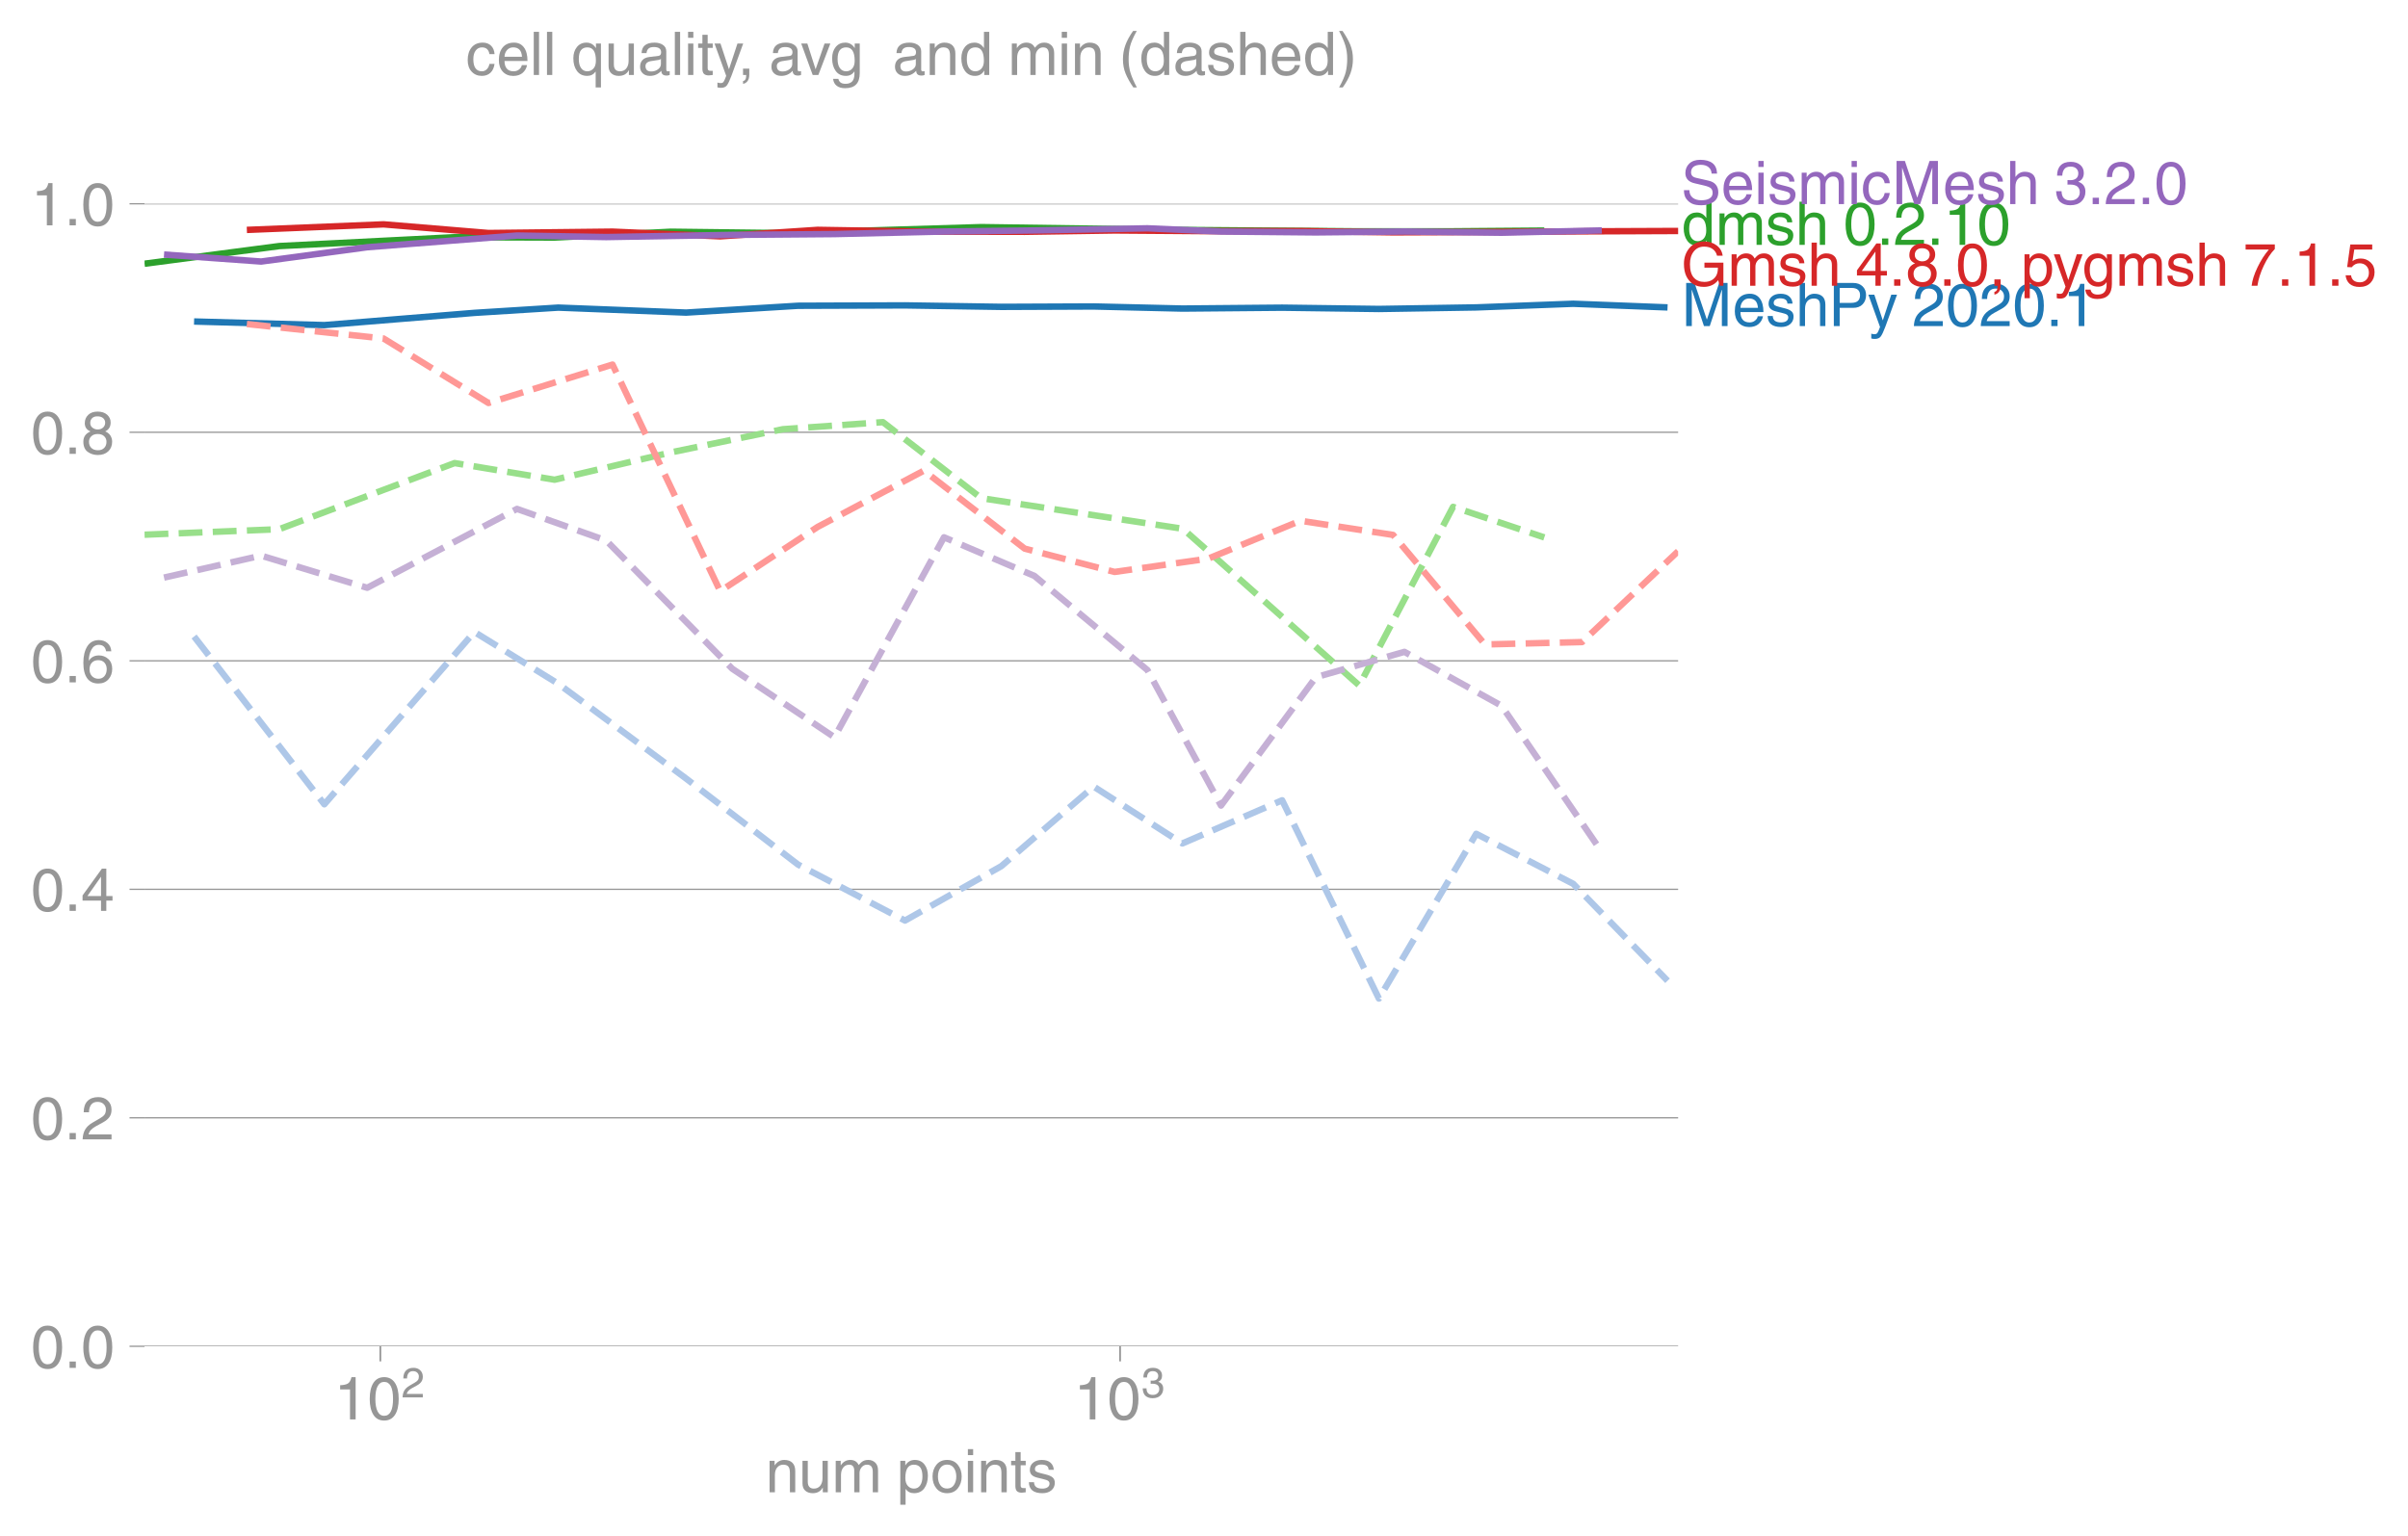
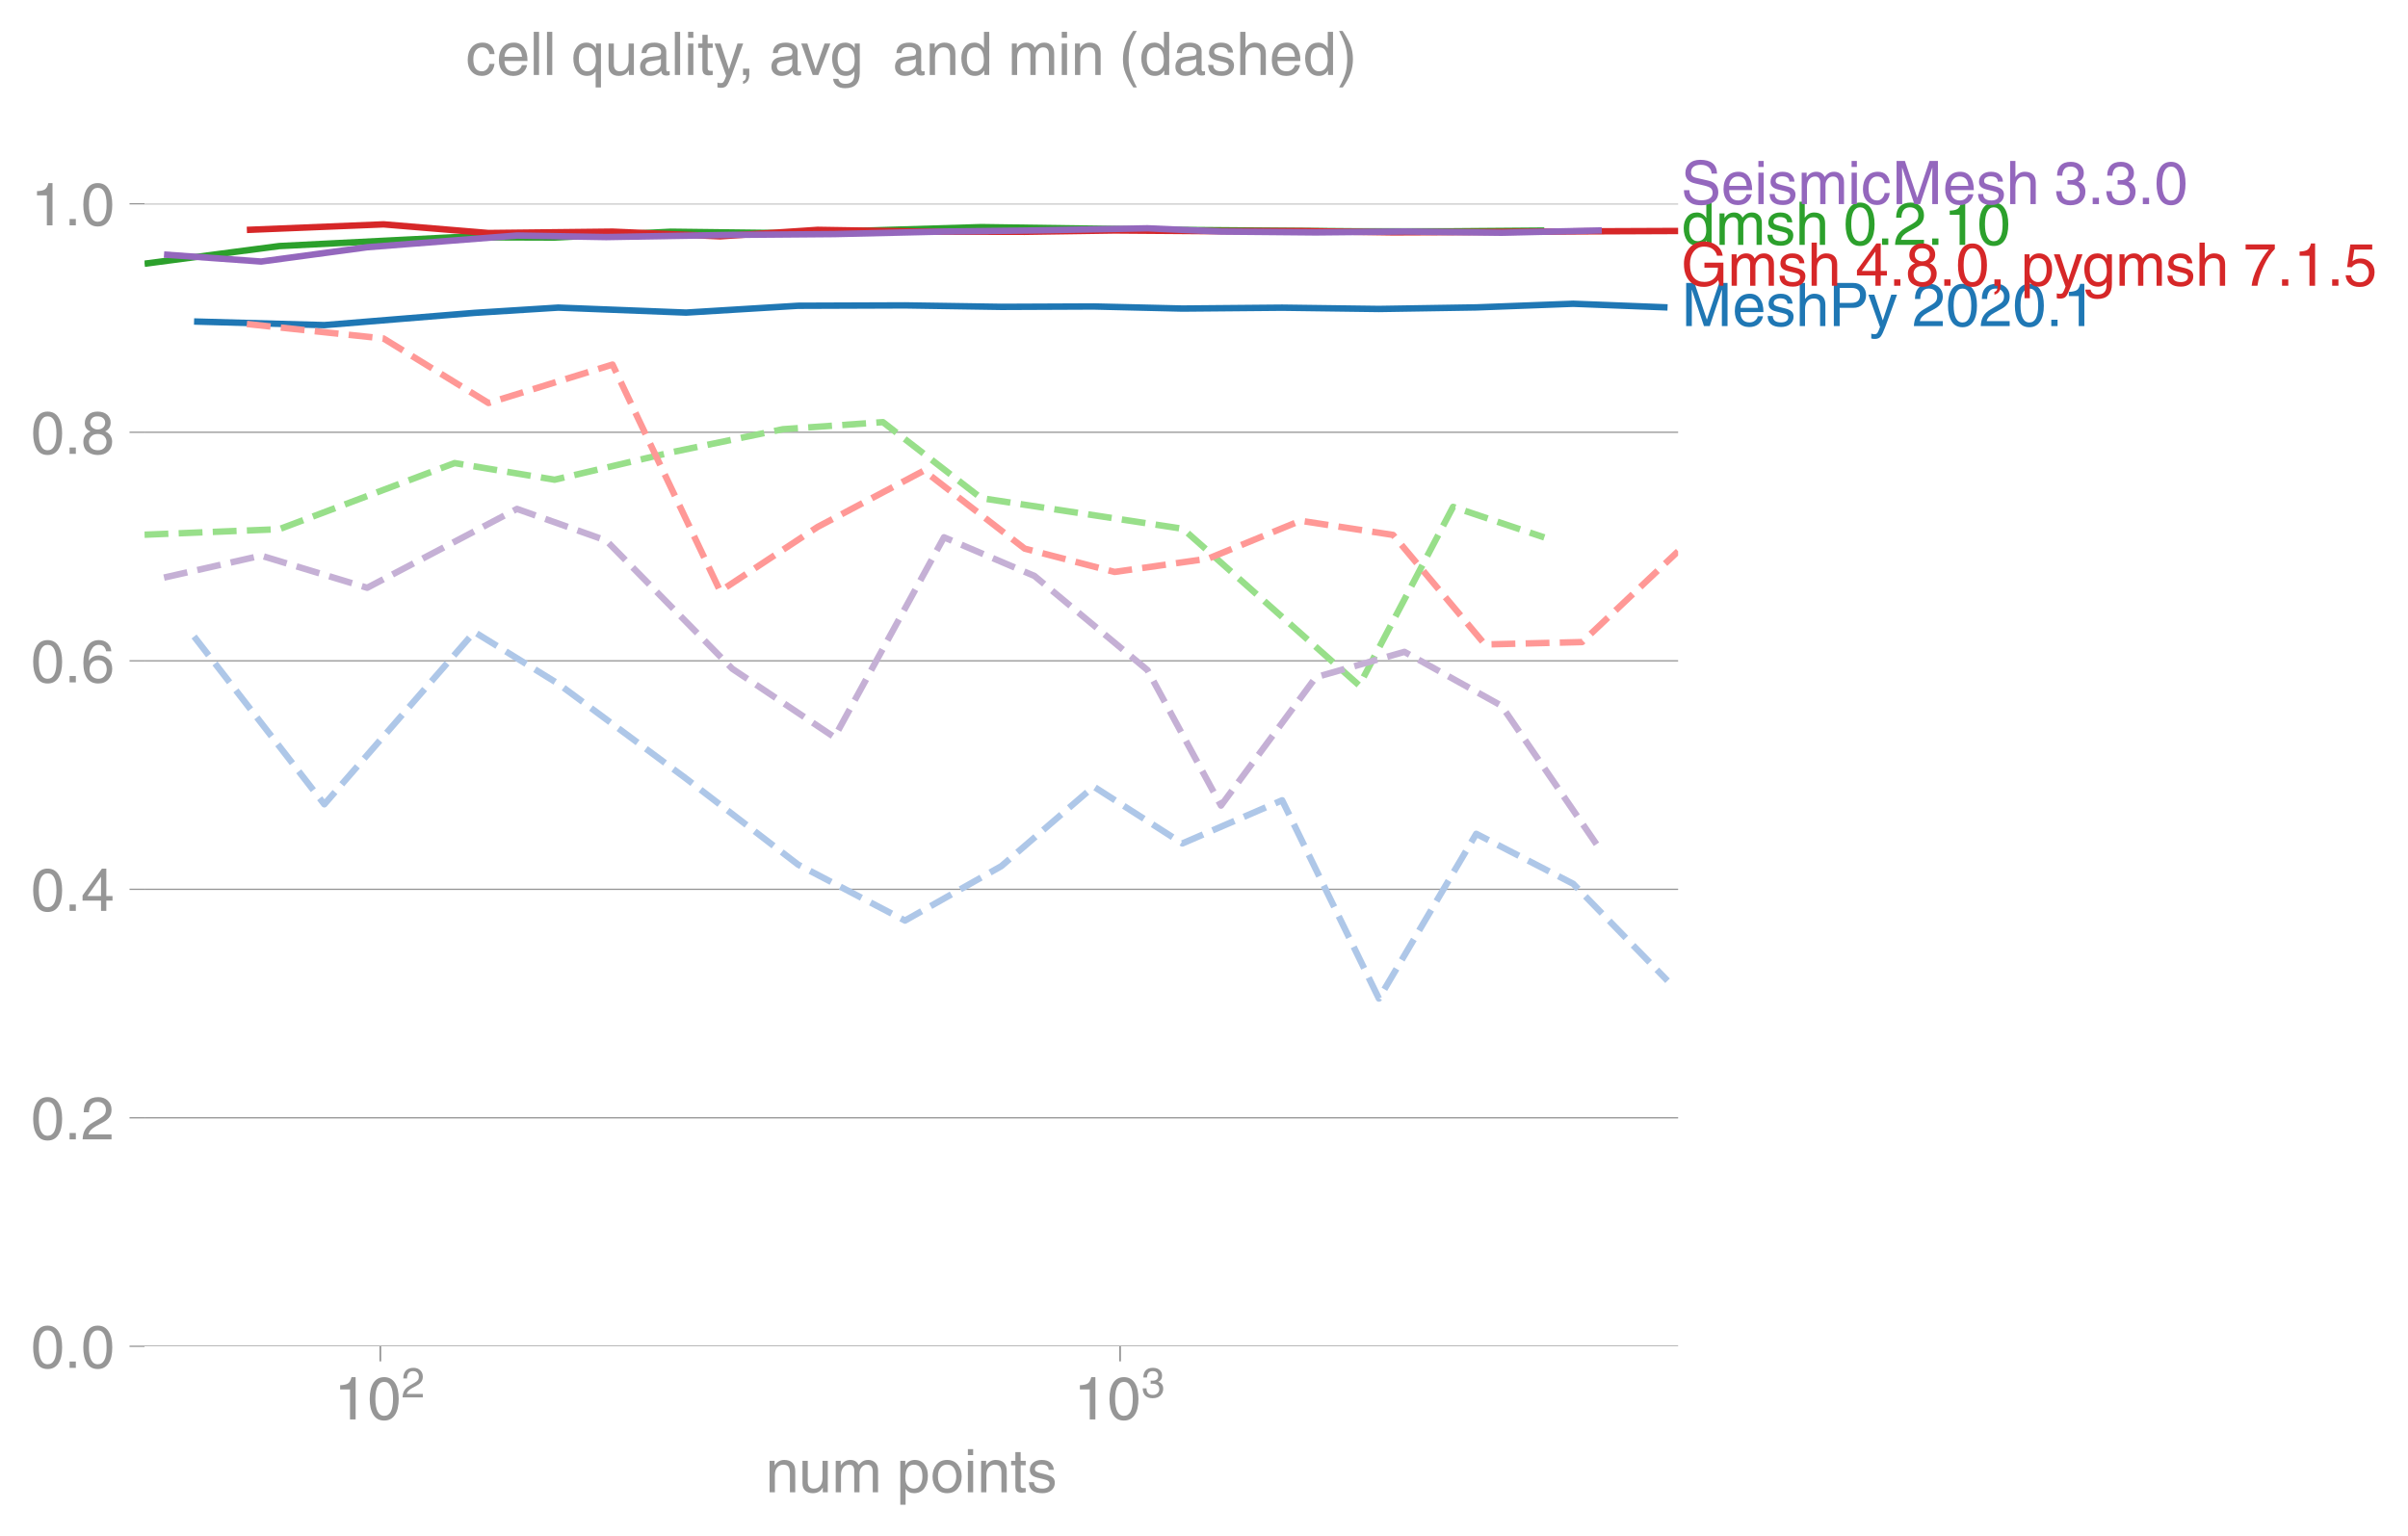
<svg xmlns="http://www.w3.org/2000/svg" xmlns:xlink="http://www.w3.org/1999/xlink" height="476.892" viewBox="0 0 560.742 357.669" width="747.656">
  <defs>
    <style>*{stroke-linecap:butt;stroke-linejoin:round}</style>
  </defs>
  <g id="figure_1">
    <path d="M0 357.67h560.742V0H0z" fill="none" id="patch_1" />
    <g id="axes_1">
      <path d="M33.66 313.574h357.12V47.462H33.66z" fill="none" id="patch_2" />
      <g id="matplotlib.axis_1">
        <g id="xtick_1">
          <g id="line2d_1">
            <defs>
-               <path d="M0 0v3.5" id="mdbd28e6b99" stroke="#969696" stroke-width=".4" />
-             </defs>
-             <use x="88.57" xlink:href="#mdbd28e6b99" y="313.574" fill="#969696" stroke="#969696" stroke-width=".4" />
+               <path d="M0 0v3.5" id="mfa5c5418b0" stroke="#969696" stroke-width=".4" />
+             </defs>
+             <use x="88.57" xlink:href="#mfa5c5418b0" y="313.574" fill="#969696" stroke="#969696" stroke-width=".4" />
          </g>
          <g transform="matrix(.14 0 0 -.14 77.79 330.623)" fill="#969696" id="text_1">
            <defs>
              <path d="M35.89 0h-9.374v49.906H10.109v6.985q8.594.28 12.782 2.75Q27.094 62.109 29 70.313h6.89z" id="HelveticaWorld-Regular-49" />
              <path d="M42.484 34.188q0 14.109-3.734 21.156-3.734 7.062-10.969 7.062-7.078 0-10.89-7.062-3.797-7.047-3.797-21.157 0-13.671 3.75-20.937Q20.609 6 27.78 6q7.235 0 10.969 7 3.734 7.016 3.734 21.188zm9.422 0q0-17.297-6.25-26.704-6.25-9.39-17.875-9.39-12.062 0-18.062 9.734-6 9.75-6 26.36 0 17.03 6.14 26.578 6.157 9.547 17.922 9.547 11.625 0 17.875-9.5t6.25-26.626z" id="HelveticaWorld-Regular-48" />
              <path d="M4.39 45.125q0 12.39 6.391 18.781 6.406 6.407 17.938 6.407 9.656 0 15.812-5.86 6.157-5.86 6.157-15.14 0-7.22-3.547-12.188-3.532-4.953-10.422-8.703l-12.11-6.64Q13.922 15.921 12.5 8.296h38.188V0H2.593q.39 9.906 4.297 16.5 3.906 6.594 12.203 11.375l12.593 7.328q5.032 2.89 7.329 5.984 2.297 3.094 2.297 8.516 0 5.375-3.766 9.031-3.75 3.672-10.156 3.672-7.078 0-10.594-4.672-3.516-4.656-3.61-12.609z" id="HelveticaWorld-Regular-50" />
            </defs>
            <use transform="translate(0 .173)" xlink:href="#HelveticaWorld-Regular-49" />
            <use transform="translate(55.615 .173)" xlink:href="#HelveticaWorld-Regular-48" />
            <use transform="matrix(.7 0 0 .7 112.146 36.781)" xlink:href="#HelveticaWorld-Regular-50" />
          </g>
        </g>
        <g id="xtick_2">
-           <use x="260.834" xlink:href="#mdbd28e6b99" y="313.574" fill="#969696" stroke="#969696" stroke-width=".4" id="line2d_2" />
+           <use x="260.834" xlink:href="#mfa5c5418b0" y="313.574" fill="#969696" stroke="#969696" stroke-width=".4" id="line2d_2" />
          <g transform="matrix(.14 0 0 -.14 250.054 330.623)" fill="#969696" id="text_2">
            <defs>
              <path d="M22.406 39.984q2.203-.187 4.594-.187 6.203 0 9.781 2.86 3.594 2.859 3.594 8.656 0 4.687-3.344 7.89-3.343 3.203-9.64 3.203-6.985 0-10.235-4.11-3.234-4.093-3.437-10.983h-8.64q0 10.984 5.765 16.984 5.765 6.016 16.937 6.016 9.922 0 15.828-5.11 5.907-5.094 5.907-13.39 0-10.704-9.032-14.5v-.204q11.72-4 11.72-16.406 0-9.906-6.595-16.265-6.593-6.344-18.703-6.344-9.906 0-16.312 5.203Q4.204 8.5 3.422 21.484H12.5q.203-8.109 4-11.797Q20.313 6 27.484 6q6.938 0 11.141 3.86 4.203 3.859 4.203 9.718 0 6.406-4.016 9.672-4 3.266-12.39 3.266-2 0-4.016-.094z" id="HelveticaWorld-Regular-51" />
            </defs>
            <use transform="translate(0 .173)" xlink:href="#HelveticaWorld-Regular-49" />
            <use transform="translate(55.615 .173)" xlink:href="#HelveticaWorld-Regular-48" />
            <use transform="matrix(.7 0 0 .7 112.146 36.781)" xlink:href="#HelveticaWorld-Regular-51" />
          </g>
        </g>
        <g transform="matrix(.14 0 0 -.14 178.293 347.57)" fill="#969696" id="text_3">
          <defs>
            <path d="M49.219 0h-8.844v32.172q0 7.422-2.594 10.578-2.578 3.156-8.578 3.156-5.906 0-9.875-4.5-3.953-4.484-3.953-12.89V0H6.594v52.297h8.297v-7.375h.203q6.203 8.89 15.812 8.89 8.89 0 13.594-4.718 4.719-4.703 4.719-13.5z" id="HelveticaWorld-Regular-110" />
            <path d="M6.11 52.297h8.78V17.578q0-5.765 2.61-8.625Q20.125 6.11 25 6.11q6.781 0 10.594 4.797 3.812 4.813 3.812 12.578v28.813h8.782V0H39.89v7.625l-.188.188q-4.984-9.329-16.61-9.329-7.515 0-12.25 4.094Q6.11 6.688 6.11 14.703z" id="HelveticaWorld-Regular-117" />
            <path d="M6.594 52.297h8.297v-7.375h.203q5.906 8.89 15.812 8.89 9.813 0 13.922-8.5 3.75 4.594 7.266 6.547 3.515 1.953 8.703 1.953 6.781 0 11.484-4.453Q77 44.922 77 36.187V0h-8.781v33.797q0 6.094-2.297 9.094-2.297 3.015-7.422 3.015-5.172 0-8.75-4.203-3.563-4.203-3.563-9.812V0h-8.78v36.188q0 4.53-2.11 7.124-2.094 2.594-6.094 2.594-6.297 0-10.062-4.687-3.766-4.688-3.766-12.703V0H6.594z" id="HelveticaWorld-Regular-109" />
            <path d="M14.984 23.688q0-8.407 4.094-13 4.11-4.579 10.219-4.579 6.687 0 10.39 5.438 3.72 5.453 3.72 14.765 0 10.22-3.563 14.907-3.563 4.687-10.735 4.687-6.984 0-10.562-5.5-3.563-5.5-3.563-16.718zm-8.39 28.609h8.297v-7.375h.203q5.61 8.89 15.625 8.89 10.11 0 15.937-7.359 5.828-7.344 5.828-18.766 0-12.796-5.953-21Q40.578-1.515 29.5-1.515q-9.094 0-13.922 7.032h-.203v-26.22H6.594z" id="HelveticaWorld-Regular-112" />
            <path d="M12.703 26.219q0-8.735 3.953-14.375 3.953-5.64 11.219-5.64 7.531 0 11.438 5.905 3.906 5.907 3.906 14.11 0 8.297-3.907 14.078-3.906 5.797-11.437 5.797-6.969 0-11.078-5.453-4.094-5.438-4.094-14.422zm-8.984 0q0 11.672 6.484 19.625 6.5 7.968 17.672 7.968 11.438 0 17.875-8.062 6.453-8.047 6.453-19.531 0-11.516-6.406-19.625-6.39-8.11-17.922-8.11-11.078 0-17.625 7.86-6.531 7.86-6.531 19.875z" id="HelveticaWorld-Regular-111" />
            <path d="M6.594 61.813v9.968h8.781v-9.969zM15.375 0H6.594v52.297h8.781z" id="HelveticaWorld-Regular-105" />
            <path d="M17.188 45.016V10.984q0-2 1.093-3.046 1.11-1.047 3.938-1.047h3.375V0Q20.797-.688 19-.688q-5.516 0-8.063 2.641-2.53 2.64-2.53 8.547v34.516H1.311v7.28h7.094v14.595h8.781V52.297h8.407v-7.281z" id="HelveticaWorld-Regular-116" />
            <path d="M36.078 37.406q-.187 4.688-3.344 6.735-3.14 2.047-9.047 2.047-4.296 0-7.359-1.907-3.047-1.89-3.047-5.468 0-2.829 1.797-4.172 1.813-1.344 7.828-2.86l8.688-2.187q7.906-2 11.297-5.11 3.406-3.093 3.406-8.656 0-7.719-5.64-12.531-5.641-4.813-15.063-4.813-11 0-16.64 4.563-5.626 4.578-5.735 13.75h8.5q.203-5.422 3.594-8.063 3.39-2.625 10.171-2.625 5.516 0 8.766 2.188 3.25 2.203 3.25 6.11 0 2.78-2.11 4.437-2.093 1.672-8.296 3.078l-10.203 2.5q-6.203 1.562-9.157 4.656-2.953 3.094-2.953 8.031 0 7.72 5.516 12.203 5.531 4.5 14.406 4.5 9.485 0 14.531-4.624 5.047-4.61 5.344-11.782z" id="HelveticaWorld-Regular-115" />
          </defs>
          <use xlink:href="#HelveticaWorld-Regular-110" />
          <use x="55.176" xlink:href="#HelveticaWorld-Regular-117" />
          <use x="109.961" xlink:href="#HelveticaWorld-Regular-109" />
          <use x="192.969" xlink:href="#HelveticaWorld-Regular-32" />
          <use x="217.383" xlink:href="#HelveticaWorld-Regular-112" />
          <use x="273.877" xlink:href="#HelveticaWorld-Regular-111" />
          <use x="329.785" xlink:href="#HelveticaWorld-Regular-105" />
          <use x="351.807" xlink:href="#HelveticaWorld-Regular-110" />
          <use x="406.982" xlink:href="#HelveticaWorld-Regular-116" />
          <use x="434.668" xlink:href="#HelveticaWorld-Regular-115" />
        </g>
      </g>
      <g id="matplotlib.axis_2">
        <g id="ytick_1">
-           <path clip-path="url(#p9e584a82a3)" d="M33.66 313.574h357.12" fill="none" stroke="#969696" stroke-linecap="square" stroke-width=".3" id="line2d_3" />
+           <path clip-path="url(#p2b41d4b3e5)" d="M33.66 313.574h357.12" fill="none" stroke="#969696" stroke-linecap="square" stroke-width=".3" id="line2d_3" />
          <g id="line2d_4">
            <defs>
-               <path d="M0 0h-3.5" id="m8781b33d52" stroke="#969696" stroke-width=".3" />
-             </defs>
-             <use x="33.66" xlink:href="#m8781b33d52" y="313.574" fill="#969696" stroke="#969696" stroke-width=".3" />
+               <path d="M0 0h-3.5" id="ma6bc0799cc" stroke="#969696" stroke-width=".3" />
+             </defs>
+             <use x="33.66" xlink:href="#ma6bc0799cc" y="313.574" fill="#969696" stroke="#969696" stroke-width=".3" />
          </g>
          <g transform="matrix(.14 0 0 -.14 7.2 318.598)" fill="#969696" id="text_4">
            <defs>
              <path d="M19.094 0H8.687v10.594h10.407z" id="HelveticaWorld-Regular-46" />
            </defs>
            <use xlink:href="#HelveticaWorld-Regular-48" />
            <use x="55.615" xlink:href="#HelveticaWorld-Regular-46" />
            <use x="83.398" xlink:href="#HelveticaWorld-Regular-48" />
          </g>
        </g>
        <g id="ytick_2">
-           <path clip-path="url(#p9e584a82a3)" d="M33.66 260.351h357.12" fill="none" stroke="#969696" stroke-linecap="square" stroke-width=".3" id="line2d_5" />
-           <use x="33.66" xlink:href="#m8781b33d52" y="260.351" fill="#969696" stroke="#969696" stroke-width=".3" id="line2d_6" />
+           <path clip-path="url(#p2b41d4b3e5)" d="M33.66 260.351h357.12" fill="none" stroke="#969696" stroke-linecap="square" stroke-width=".3" id="line2d_5" />
+           <use x="33.66" xlink:href="#ma6bc0799cc" y="260.351" fill="#969696" stroke="#969696" stroke-width=".3" id="line2d_6" />
          <g transform="matrix(.14 0 0 -.14 7.2 265.376)" fill="#969696" id="text_5">
            <use xlink:href="#HelveticaWorld-Regular-48" />
            <use x="55.615" xlink:href="#HelveticaWorld-Regular-46" />
            <use x="83.398" xlink:href="#HelveticaWorld-Regular-50" />
          </g>
        </g>
        <g id="ytick_3">
-           <path clip-path="url(#p9e584a82a3)" d="M33.66 207.129h357.12" fill="none" stroke="#969696" stroke-linecap="square" stroke-width=".3" id="line2d_7" />
-           <use x="33.66" xlink:href="#m8781b33d52" y="207.129" fill="#969696" stroke="#969696" stroke-width=".3" id="line2d_8" />
+           <path clip-path="url(#p2b41d4b3e5)" d="M33.66 207.129h357.12" fill="none" stroke="#969696" stroke-linecap="square" stroke-width=".3" id="line2d_7" />
+           <use x="33.66" xlink:href="#ma6bc0799cc" y="207.129" fill="#969696" stroke="#969696" stroke-width=".3" id="line2d_8" />
          <g transform="matrix(.14 0 0 -.14 7.2 212.153)" fill="#969696" id="text_6">
            <defs>
              <path d="M10.594 24.703h22.61v31.89h-.188zM42 17.093V0h-8.797v17.094H2.484v8.593L34.72 70.314H42v-45.61h10.297v-7.61z" id="HelveticaWorld-Regular-52" />
            </defs>
            <use xlink:href="#HelveticaWorld-Regular-48" />
            <use x="55.615" xlink:href="#HelveticaWorld-Regular-46" />
            <use x="83.398" xlink:href="#HelveticaWorld-Regular-52" />
          </g>
        </g>
        <g id="ytick_4">
-           <path clip-path="url(#p9e584a82a3)" d="M33.66 153.906h357.12" fill="none" stroke="#969696" stroke-linecap="square" stroke-width=".3" id="line2d_9" />
-           <use x="33.66" xlink:href="#m8781b33d52" y="153.906" fill="#969696" stroke="#969696" stroke-width=".3" id="line2d_10" />
+           <path clip-path="url(#p2b41d4b3e5)" d="M33.66 153.906h357.12" fill="none" stroke="#969696" stroke-linecap="square" stroke-width=".3" id="line2d_9" />
+           <use x="33.66" xlink:href="#ma6bc0799cc" y="153.906" fill="#969696" stroke="#969696" stroke-width=".3" id="line2d_10" />
          <g transform="matrix(.14 0 0 -.14 7.2 158.931)" fill="#969696" id="text_7">
            <defs>
              <path d="M14.11 21.578q0-6.875 4.093-11.234Q22.313 6 28.906 6q6.297 0 10.032 4.438 3.734 4.453 3.734 11.687 0 6.297-3.688 10.547-3.687 4.25-10.468 4.25-6.594 0-10.5-4.156-3.907-4.157-3.907-11.188zM41.702 51.61q-.984 5.375-3.984 8.078-3 2.72-8.125 2.72-8.11 0-12.36-7.923-4.25-7.906-4.343-18.109l.203-.188q5.61 8.641 16.687 8.641 8.844 0 15.438-5.86 6.593-5.859 6.593-16.452 0-10.5-6.25-17.47-6.25-6.952-16.843-6.952-12.219 0-18.563 8.687-6.344 8.703-6.344 25.938 0 16.593 6.485 27.093 6.5 10.5 19.484 10.5 8.407 0 14.219-5.015 5.813-5 6.297-13.688z" id="HelveticaWorld-Regular-54" />
            </defs>
            <use xlink:href="#HelveticaWorld-Regular-48" />
            <use x="55.615" xlink:href="#HelveticaWorld-Regular-46" />
            <use x="83.398" xlink:href="#HelveticaWorld-Regular-54" />
          </g>
        </g>
        <g id="ytick_5">
-           <path clip-path="url(#p9e584a82a3)" d="M33.66 100.684h357.12" fill="none" stroke="#969696" stroke-linecap="square" stroke-width=".3" id="line2d_11" />
-           <use x="33.66" xlink:href="#m8781b33d52" y="100.684" fill="#969696" stroke="#969696" stroke-width=".3" id="line2d_12" />
+           <path clip-path="url(#p2b41d4b3e5)" d="M33.66 100.684h357.12" fill="none" stroke="#969696" stroke-linecap="square" stroke-width=".3" id="line2d_11" />
+           <use x="33.66" xlink:href="#ma6bc0799cc" y="100.684" fill="#969696" stroke="#969696" stroke-width=".3" id="line2d_12" />
          <g transform="matrix(.14 0 0 -.14 7.2 105.709)" fill="#969696" id="text_8">
            <defs>
              <path d="M27.594 40.578q5.422 0 8.953 3.094 3.547 3.11 3.547 8.234 0 4.594-3.407 7.547-3.39 2.953-9.687 2.953-5.61 0-8.672-3.11-3.047-3.093-3.047-7.874 0-5.125 3.813-7.984 3.812-2.86 8.5-2.86zm.093-7.562q-6.78 0-10.64-3.766-3.86-3.766-3.86-9.234 0-6.297 3.907-10.157Q21 6 28.219 6q6.406 0 10.234 3.86 3.828 3.859 3.828 10.265 0 5.469-3.828 9.172-3.828 3.719-10.766 3.719zM49.22 52.203q0-10.594-9.032-14.797 6.204-2.781 8.86-7.36 2.656-4.562 2.656-9.733 0-10.016-6.453-16.125-6.438-6.094-17.375-6.094-9.563 0-16.813 5.25-7.25 5.25-7.25 17.062 0 11.922 11.907 16.907-9.516 3.796-9.516 13.671 0 8.297 5.64 13.813 5.641 5.516 15.641 5.516 10.016 0 15.875-5.204 5.86-5.203 5.86-12.906z" id="HelveticaWorld-Regular-56" />
            </defs>
            <use xlink:href="#HelveticaWorld-Regular-48" />
            <use x="55.615" xlink:href="#HelveticaWorld-Regular-46" />
            <use x="83.398" xlink:href="#HelveticaWorld-Regular-56" />
          </g>
        </g>
        <g id="ytick_6">
-           <path clip-path="url(#p9e584a82a3)" d="M33.66 47.462h357.12" fill="none" stroke="#969696" stroke-linecap="square" stroke-width=".3" id="line2d_13" />
-           <use x="33.66" xlink:href="#m8781b33d52" y="47.462" fill="#969696" stroke="#969696" stroke-width=".3" id="line2d_14" />
+           <path clip-path="url(#p2b41d4b3e5)" d="M33.66 47.462h357.12" fill="none" stroke="#969696" stroke-linecap="square" stroke-width=".3" id="line2d_13" />
+           <use x="33.66" xlink:href="#ma6bc0799cc" y="47.462" fill="#969696" stroke="#969696" stroke-width=".3" id="line2d_14" />
          <g transform="matrix(.14 0 0 -.14 7.2 52.486)" fill="#969696" id="text_9">
            <use xlink:href="#HelveticaWorld-Regular-49" />
            <use x="55.615" xlink:href="#HelveticaWorld-Regular-46" />
            <use x="83.398" xlink:href="#HelveticaWorld-Regular-48" />
          </g>
        </g>
      </g>
-       <path clip-path="url(#p9e584a82a3)" d="M33.66 61.422l31.366-4.11 40.835-2.064 23.282.077 27.075-1.35 26.075.316 23.318-.704 22.88-.686 46.973.66 41.054.324 21.85-.013 21.25-.163" fill="none" stroke="#2ca02c" stroke-linecap="square" stroke-width="1.5" id="line2d_15" />
-       <path clip-path="url(#p9e584a82a3)" d="M33.66 124.539l31.366-1.283 40.835-15.4 23.282 3.875 27.075-6.358 26.075-5.405 23.318-1.645 22.88 17.7 46.973 7.137 41.054 36.487 21.85-41.593 21.25 7.118" fill="none" stroke="#98df8a" stroke-dasharray="5.55,2.4" stroke-width="1.5" id="line2d_16" />
-       <path clip-path="url(#p9e584a82a3)" d="M45.192 74.882l30.335.839 34.939-2.848 19.542-1.227 29.759 1.16 26.075-1.589 24.91-.09 22.43.344 21.495-.09 20.664.488 23.229-.206 22.532.298 22.666-.362 22.57-.85 21.978.852" fill="none" stroke="#1f77b4" stroke-linecap="square" stroke-width="1.5" id="line2d_17" />
-       <path clip-path="url(#p9e584a82a3)" d="M45.192 148.248l30.335 39.081 34.939-40.138 19.542 12.073 29.759 22.068 26.075 20.043 24.91 13.035 22.43-12.674 21.495-18.537 20.664 13.249 23.229-10.052 22.532 46.18 22.666-38.375 22.57 11.643 21.978 22.59" fill="none" stroke="#aec7e8" stroke-dasharray="5.55,2.4" stroke-width="1.5" id="line2d_18" />
-       <path clip-path="url(#p9e584a82a3)" d="M57.484 53.548l31.83-1.294 24.429 2.02 28.895-.32 25.069 1.086 22.682-1.502 24.76.405 23.46.043 20.942-.308 21.77.158 21.507-.024 21.576.303 21.386-.082 22.62-.146 22.37-.091" fill="none" stroke="#d62728" stroke-linecap="square" stroke-width="1.5" id="line2d_19" />
-       <path clip-path="url(#p9e584a82a3)" d="M57.484 75.464l31.83 3.374 24.429 15.026 28.895-8.949 25.069 52.772 22.682-14.952 24.76-13.123 23.46 18.167 20.942 5.432 21.77-3.09 21.507-8.832 21.576 3.3 21.386 25.514 22.62-.557 22.37-21.155" fill="none" stroke="#ff9896" stroke-dasharray="5.55,2.4" stroke-width="1.5" id="line2d_20" />
-       <path clip-path="url(#p9e584a82a3)" d="M38.196 59.29l22.614 1.625 24.706-3.333 34.87-2.723 20.785.357 29.34-.509 23.802-.188 25.51-.592 21.067-.26 26.322-.489 17.119.753 22.08.197 20.633-.204 22.61.279 23.354-.538" fill="none" stroke="#9467bd" stroke-linecap="square" stroke-width="1.5" id="line2d_21" />
-       <path clip-path="url(#p9e584a82a3)" d="M38.196 134.529l22.614-5.115 24.706 7.487 34.87-18.372 20.785 7.366 29.34 29.855 23.802 15.964 25.51-46.572 21.067 9 26.322 21.936 17.119 31.552 22.08-29.892 20.633-5.913 22.61 12.551 23.354 34.067" fill="none" stroke="#c5b0d5" stroke-dasharray="5.55,2.4" stroke-width="1.5" id="line2d_22" />
+       <path clip-path="url(#p2b41d4b3e5)" d="M33.66 61.422l31.366-4.11 40.835-2.064 23.282.077 27.075-1.35 26.075.316 23.318-.704 22.88-.686 46.973.66 41.054.324 21.85-.013 21.25-.163" fill="none" stroke="#2ca02c" stroke-linecap="square" stroke-width="1.5" id="line2d_15" />
+       <path clip-path="url(#p2b41d4b3e5)" d="M33.66 124.539l31.366-1.283 40.835-15.4 23.282 3.875 27.075-6.358 26.075-5.405 23.318-1.645 22.88 17.7 46.973 7.137 41.054 36.487 21.85-41.593 21.25 7.118" fill="none" stroke="#98df8a" stroke-dasharray="5.55,2.4" stroke-width="1.5" id="line2d_16" />
+       <path clip-path="url(#p2b41d4b3e5)" d="M45.192 74.882l30.335.839 34.939-2.848 19.542-1.227 29.759 1.16 26.075-1.589 24.91-.09 22.43.344 21.495-.09 20.664.488 23.229-.206 22.532.298 22.666-.362 22.57-.85 21.978.852" fill="none" stroke="#1f77b4" stroke-linecap="square" stroke-width="1.5" id="line2d_17" />
+       <path clip-path="url(#p2b41d4b3e5)" d="M45.192 148.248l30.335 39.081 34.939-40.138 19.542 12.073 29.759 22.068 26.075 20.043 24.91 13.035 22.43-12.674 21.495-18.537 20.664 13.249 23.229-10.052 22.532 46.18 22.666-38.375 22.57 11.643 21.978 22.59" fill="none" stroke="#aec7e8" stroke-dasharray="5.55,2.4" stroke-width="1.5" id="line2d_18" />
+       <path clip-path="url(#p2b41d4b3e5)" d="M57.484 53.548l31.83-1.294 24.429 2.02 28.895-.32 25.069 1.086 22.682-1.502 24.76.405 23.46.043 20.942-.308 21.77.158 21.507-.024 21.576.303 21.386-.082 22.62-.146 22.37-.091" fill="none" stroke="#d62728" stroke-linecap="square" stroke-width="1.5" id="line2d_19" />
+       <path clip-path="url(#p2b41d4b3e5)" d="M57.484 75.464l31.83 3.374 24.429 15.026 28.895-8.949 25.069 52.772 22.682-14.952 24.76-13.123 23.46 18.167 20.942 5.432 21.77-3.09 21.507-8.832 21.576 3.3 21.386 25.514 22.62-.557 22.37-21.155" fill="none" stroke="#ff9896" stroke-dasharray="5.55,2.4" stroke-width="1.5" id="line2d_20" />
+       <path clip-path="url(#p2b41d4b3e5)" d="M38.196 59.29l22.614 1.625 24.706-3.333 34.87-2.723 20.785.357 29.34-.509 23.802-.188 25.51-.592 21.067-.26 26.322-.489 17.119.753 22.08.197 20.633-.204 22.61.279 23.354-.538" fill="none" stroke="#9467bd" stroke-linecap="square" stroke-width="1.5" id="line2d_21" />
+       <path clip-path="url(#p2b41d4b3e5)" d="M38.196 134.529l22.614-5.115 24.706 7.487 34.87-18.372 20.785 7.366 29.34 29.855 23.802 15.964 25.51-46.572 21.067 9 26.322 21.936 17.119 31.552 22.08-29.892 20.633-5.913 22.61 12.551 23.354 34.067" fill="none" stroke="#c5b0d5" stroke-dasharray="5.55,2.4" stroke-width="1.5" id="line2d_22" />
      <g transform="matrix(.14 0 0 -.14 391.518 57.025)" fill="#2ca02c" id="text_10">
        <defs>
          <path d="M13.094 26.313q0-9.704 3.844-14.954 3.859-5.25 10.265-5.25 6.094 0 10.188 4.485 4.109 4.5 4.109 13.094 0 11.03-3.5 16.625-3.484 5.593-10.61 5.593-6.78 0-10.546-4.453-3.75-4.437-3.75-15.14zM50.39 0h-8.297v7.172h-.203q-4.97-8.688-15.078-8.688-10.891 0-16.86 8.297Q4 15.094 4 27.688q0 11.625 5.906 18.875 5.922 7.25 15.875 7.25 9.813 0 15.625-8.891l.203.594V71.78h8.782z" id="HelveticaWorld-Regular-100" />
          <path d="M49.219 0h-8.844v34.188q0 6.296-2.438 9-2.437 2.718-7.953 2.718-6.797 0-10.703-4.406-3.906-4.39-3.906-12.984V0H6.594v71.781h8.781V45.312h.203q6 8.5 15.328 8.5 8.594 0 13.453-4.5 4.86-4.484 4.86-13.718z" id="HelveticaWorld-Regular-104" />
        </defs>
        <use xlink:href="#HelveticaWorld-Regular-100" />
        <use x="56.982" xlink:href="#HelveticaWorld-Regular-109" />
        <use x="139.99" xlink:href="#HelveticaWorld-Regular-115" />
        <use x="189.99" xlink:href="#HelveticaWorld-Regular-104" />
        <use x="245.166" xlink:href="#HelveticaWorld-Regular-32" />
        <use x="269.58" xlink:href="#HelveticaWorld-Regular-48" />
        <use x="325.195" xlink:href="#HelveticaWorld-Regular-46" />
        <use x="352.979" xlink:href="#HelveticaWorld-Regular-50" />
        <use x="408.594" xlink:href="#HelveticaWorld-Regular-46" />
        <use x="436.377" xlink:href="#HelveticaWorld-Regular-49" />
        <use x="491.992" xlink:href="#HelveticaWorld-Regular-48" />
      </g>
      <g transform="matrix(.14 0 0 -.14 391.518 75.95)" fill="#1f77b4" id="text_11">
        <defs>
          <path d="M67.484 0v42.39q0 .829.094 8.126t.094 9.78h-.281L47.312 0h-9.609L17.578 60.203h-.297q0-3.61.094-10.297.11-6.687.11-7.515V0H8.108v71.781h13.86L42.39 11.078h.28l20.313 60.703h13.922V0z" id="HelveticaWorld-Regular-77" />
          <path d="M42.484 30.328q-.687 8.485-4.5 12.031-3.797 3.547-10.109 3.547-6.39 0-10.328-4.5-3.922-4.484-4.172-11.078zm8.391-13.922q-1.453-8.11-7.953-13.422-5.719-4.5-15.047-4.593-10.984.093-17.438 7.203Q4 12.704 4 24.704q0 13.78 6.64 21.437 6.641 7.672 18.47 7.672 10.593 0 16.546-7.922 5.953-7.907 5.953-22.594H13.375q0-8.203 3.813-12.703Q21 6.109 28.608 6.109q5.375 0 9.235 3.235 3.86 3.25 4.25 7.062z" id="HelveticaWorld-Regular-101" />
          <path d="M17.828 38.625H37.11q7.282 0 10.938 3.188 3.656 3.203 3.656 9.703 0 5.812-3.516 8.89-3.515 3.078-10.687 3.078H17.828zm0-38.625H8.11v71.781h32.266q9.625 0 15.484-5.594 5.86-5.593 5.86-14.578 0-9.328-5.672-15.312-5.656-5.969-15.672-5.969H17.828z" id="HelveticaWorld-Regular-80" />
          <path d="M39.016 52.297h9.562L29.891.984q-.5-1.375-.985-2.593-4.25-11.329-7.328-15.547-3.078-4.235-9.953-4.235-3.61 0-5.906.782v8.015q2.484-.89 5.468-.89 3.22 0 4.704 2.03 1.5 2.032 4.421 9.938L.875 52.297h9.922L24.812 9.719H25z" id="HelveticaWorld-Regular-121" />
        </defs>
        <use xlink:href="#HelveticaWorld-Regular-77" />
        <use x="85.01" xlink:href="#HelveticaWorld-Regular-101" />
        <use x="140.43" xlink:href="#HelveticaWorld-Regular-115" />
        <use x="190.43" xlink:href="#HelveticaWorld-Regular-104" />
        <use x="245.605" xlink:href="#HelveticaWorld-Regular-80" />
        <use x="310.254" xlink:href="#HelveticaWorld-Regular-121" />
        <use x="359.863" xlink:href="#HelveticaWorld-Regular-32" />
        <use x="384.277" xlink:href="#HelveticaWorld-Regular-50" />
        <use x="439.893" xlink:href="#HelveticaWorld-Regular-48" />
        <use x="495.508" xlink:href="#HelveticaWorld-Regular-50" />
        <use x="551.123" xlink:href="#HelveticaWorld-Regular-48" />
        <use x="606.738" xlink:href="#HelveticaWorld-Regular-46" />
        <use x="634.521" xlink:href="#HelveticaWorld-Regular-49" />
      </g>
      <g transform="matrix(.14 0 0 -.14 391.518 66.553)" fill="#d62728" id="text_12">
        <defs>
          <path d="M38.484 38.375h31.532V0h-6.297l-2.344 9.281Q56.781 3.421 50.578.75q-6.187-2.656-12.875-2.656-10.797 0-18.047 4.703-7.25 4.719-11.265 13.015-4 8.313-4 20.72 0 15.468 9.203 26.312 9.203 10.843 24.781 10.843 11.625 0 20.313-6.5Q67.39 60.688 68.796 50h-9.375q-1.703 7.078-7.219 11.078-5.516 4.016-14.312 4.016-10.594 0-17.047-7.985-6.438-7.984-6.438-21.125 0-15.28 6.39-22.437Q27.204 6.39 38.282 6.39q7.235 0 12.235 2.859 5 2.86 7.687 7.766 2.688 4.906 2.688 13.062H38.484z" id="HelveticaWorld-Regular-71" />
          <path d="M8.688 10.594h10.406V.78q0-7.422-3.078-11.172-3.078-3.765-7.328-4.312v4.594Q14.015-9.422 14.015 0H8.687z" id="HelveticaWorld-Regular-44" />
          <path d="M12.984 26.313q0-9.61 3.813-14.907Q20.609 6.11 27.094 6.11q6.312 0 10.312 4.579 4 4.593 4 13 0 11.03-3.5 16.625-3.484 5.593-10.61 5.593-7.171 0-10.75-4.765-3.562-4.766-3.562-14.828zM49.812 2.983q0-12.609-6.062-18.797-6.047-6.203-18.266-6.203-8.78 0-13.984 4.047Q6.297-13.922 5.516-6.39h8.796q.672-3.812 3.532-6.062 2.86-2.25 8.281-2.25 7.375 0 11.125 3.969 3.766 3.953 3.766 12.828v3.719h-.188q-4.937-7.329-13.922-7.329-11.187 0-17.093 8.25-5.907 8.25-5.907 20.953 0 11.625 5.953 18.875 5.97 7.25 15.829 7.25 9.906 0 15.625-8.89h.187v7.375h8.313z" id="HelveticaWorld-Regular-103" />
          <path d="M3.719 68.797h48.578v-7.719Q42.28 50.875 33.984 33.484 25.687 16.11 23.391 0h-9.672q1.469 13.281 9.719 30.531 8.25 17.266 18.953 29.672H3.719z" id="HelveticaWorld-Regular-55" />
          <path d="M14.703 40.922q5.813 4.39 13.625 4.39 9.469 0 16.281-6.296 6.813-6.297 6.813-16.22 0-10.78-6.578-17.796-6.563-7-18.422-7-10.313 0-16.266 5.047Q4.203 8.109 3.22 17.39h9.094q.671-5.672 4.437-8.672 3.766-3 10.453-3 6.485 0 10.64 4.484Q42 14.703 42 21.688q0 7.125-4.36 11.421-4.343 4.297-11.218 4.297-7.813 0-13.047-6.687l-7.563.39 5.266 37.594h36.438v-8.5H17.672z" id="HelveticaWorld-Regular-53" />
        </defs>
        <use xlink:href="#HelveticaWorld-Regular-71" />
        <use x="77.1" xlink:href="#HelveticaWorld-Regular-109" />
        <use x="160.107" xlink:href="#HelveticaWorld-Regular-115" />
        <use x="210.107" xlink:href="#HelveticaWorld-Regular-104" />
        <use x="265.283" xlink:href="#HelveticaWorld-Regular-32" />
        <use x="289.697" xlink:href="#HelveticaWorld-Regular-52" />
        <use x="345.313" xlink:href="#HelveticaWorld-Regular-46" />
        <use x="373.096" xlink:href="#HelveticaWorld-Regular-56" />
        <use x="428.711" xlink:href="#HelveticaWorld-Regular-46" />
        <use x="456.494" xlink:href="#HelveticaWorld-Regular-48" />
        <use x="512.109" xlink:href="#HelveticaWorld-Regular-44" />
        <use x="539.893" xlink:href="#HelveticaWorld-Regular-32" />
        <use x="564.307" xlink:href="#HelveticaWorld-Regular-112" />
        <use x="618.801" xlink:href="#HelveticaWorld-Regular-121" />
        <use x="666.41" xlink:href="#HelveticaWorld-Regular-103" />
        <use x="722.318" xlink:href="#HelveticaWorld-Regular-109" />
        <use x="805.326" xlink:href="#HelveticaWorld-Regular-115" />
        <use x="855.326" xlink:href="#HelveticaWorld-Regular-104" />
        <use x="910.502" xlink:href="#HelveticaWorld-Regular-32" />
        <use x="934.916" xlink:href="#HelveticaWorld-Regular-55" />
        <use x="990.531" xlink:href="#HelveticaWorld-Regular-46" />
        <use x="1018.314" xlink:href="#HelveticaWorld-Regular-49" />
        <use x="1073.93" xlink:href="#HelveticaWorld-Regular-46" />
        <use x="1101.713" xlink:href="#HelveticaWorld-Regular-53" />
      </g>
      <g transform="matrix(.14 0 0 -.14 391.518 47.538)" fill="#9467bd" id="text_13">
        <defs>
          <path d="M50.39 50.781q-.296 6.844-5.109 10.719-4.797 3.875-12.656 3.875-7.922 0-12.172-3.25-4.234-3.234-4.234-9.344 0-3.265 1.843-5.61 1.86-2.343 6.641-3.468l20.516-4.687q8.297-1.813 12.297-6.875 4.015-5.047 4.015-12.313 0-10.64-7.812-16.187-7.813-5.547-20.313-5.547-9.531 0-15.031 2.437-5.484 2.453-9.734 7.766-4.25 5.328-4.25 14.89h9.093q0-8 5.313-12.406 5.328-4.39 14.5-4.39 8.89 0 13.844 3.156 4.953 3.156 4.953 8.953 0 5.281-2.953 7.89Q46.188 29 37.594 31l-15.469 3.625q-7.719 1.75-11.531 6.125Q6.78 45.125 6.78 51.516q0 9.672 6.516 15.922 6.531 6.25 18.203 6.25 13.172 0 20.328-5.5 7.156-5.485 7.688-17.407z" id="HelveticaWorld-Regular-83" />
          <path d="M39.594 34.719q-1.89 11.187-12.39 11.187-6.5 0-10.454-5.203-3.953-5.203-3.953-14.484 0-10.11 3.656-15.11 3.672-5 10.64-5 4.688 0 8.11 3.438 3.422 3.437 4.39 8.953h8.5q-1.312-9.703-6.859-14.86-5.547-5.156-14.328-5.156-10.297 0-16.89 7.047-6.594 7.063-6.594 19.172 0 13.281 6.594 21.188 6.593 7.922 18.5 7.922 8.687 0 13.843-5.204 5.157-5.203 5.735-13.89z" id="HelveticaWorld-Regular-99" />
        </defs>
        <use xlink:href="#HelveticaWorld-Regular-83" />
        <use x="66.211" xlink:href="#HelveticaWorld-Regular-101" />
        <use x="121.631" xlink:href="#HelveticaWorld-Regular-105" />
        <use x="143.652" xlink:href="#HelveticaWorld-Regular-115" />
        <use x="193.652" xlink:href="#HelveticaWorld-Regular-109" />
        <use x="276.66" xlink:href="#HelveticaWorld-Regular-105" />
        <use x="298.682" xlink:href="#HelveticaWorld-Regular-99" />
        <use x="349.951" xlink:href="#HelveticaWorld-Regular-77" />
        <use x="434.961" xlink:href="#HelveticaWorld-Regular-101" />
        <use x="490.381" xlink:href="#HelveticaWorld-Regular-115" />
        <use x="540.381" xlink:href="#HelveticaWorld-Regular-104" />
        <use x="595.557" xlink:href="#HelveticaWorld-Regular-32" />
        <use x="619.971" xlink:href="#HelveticaWorld-Regular-51" />
        <use x="675.586" xlink:href="#HelveticaWorld-Regular-46" />
-         <use x="703.369" xlink:href="#HelveticaWorld-Regular-50" />
+         <use x="703.369" xlink:href="#HelveticaWorld-Regular-51" />
        <use x="758.984" xlink:href="#HelveticaWorld-Regular-46" />
        <use x="786.768" xlink:href="#HelveticaWorld-Regular-48" />
      </g>
      <g transform="matrix(.14 0 0 -.14 108.433 17.462)" fill="#969696" id="text_14">
        <defs>
          <path d="M15.375 0H6.594v71.781h8.781z" id="HelveticaWorld-Regular-108" />
          <path d="M41.5 23.688q0 11.125-3.5 16.671-3.484 5.547-10.61 5.547-6.874 0-10.593-4.5-3.703-4.484-3.703-15.093 0-9.422 3.75-14.813 3.765-5.39 10.36-5.39 5.812 0 10.046 4.39 4.25 4.39 4.25 13.188zm8.406-44.391H41.11V5.516h-.187Q35.89-1.516 27-1.516q-10.984 0-17 8.157-6 8.156-6 21.047 0 11.421 5.906 18.765 5.922 7.36 15.875 7.36 9.907 0 15.625-8.891h.203v7.375h8.297z" id="HelveticaWorld-Regular-113" />
          <path d="M38.375 26.703q-.969-1.015-3.828-1.656-2.86-.625-10.672-1.656-5.766-.688-8.469-2.844-2.703-2.14-2.703-5.656 0-4.297 2.281-6.688 2.297-2.39 7.329-2.39 6.296 0 11.171 3.578 4.891 3.593 4.891 8.718zM6.203 36.375q.297 8.844 5.734 13.14 5.454 4.297 15.844 4.297 8.297 0 13.907-3.765 5.624-3.75 5.624-10.844V9.078Q47.313 6 50.094 6q1.125 0 2.89.39V0Q50.594-.984 48-.984q-4.5 0-6.703 1.921-2.188 1.938-2.281 6.047-7.516-8.5-18.891-8.5-7.422 0-11.922 4.204Q3.72 6.89 3.72 13.624q0 6.89 3.906 11.125Q11.531 29 19 29.89l15.516 1.891q4.203.64 4.203 6.203 0 4.11-3.047 6.297-3.047 2.203-9.25 2.203-5.516 0-8.485-2.437-2.953-2.438-3.53-7.672z" id="HelveticaWorld-Regular-97" />
          <path d="M39.406 52.297h9.625L29.11 0h-9.437L.594 52.297h10.203L24.422 9.719h.187z" id="HelveticaWorld-Regular-118" />
          <path d="M29.781 73.297q-8.875-15.875-11.218-25.844-2.344-9.953-2.344-21.969 0-11.859 3.187-22.125Q22.61-6.89 29.891-20.703h-5.86Q15.72-8.593 11.25 2.187 6.781 12.985 6.781 26.125q0 12.36 4.047 23.563 4.063 11.203 12.86 23.609z" id="HelveticaWorld-Regular-40" />
          <path d="M3.516-20.703q8.796 15.922 11.14 25.86Q17 15.093 17 27.093q0 11.922-3.156 22.172T3.422 73.296h5.765q8.391-12.109 12.86-22.905 4.469-10.797 4.469-23.875 0-12.407-4.063-23.61-4.047-11.203-12.828-23.61z" id="HelveticaWorld-Regular-41" />
        </defs>
        <use xlink:href="#HelveticaWorld-Regular-99" />
        <use x="51.27" xlink:href="#HelveticaWorld-Regular-101" />
        <use x="106.689" xlink:href="#HelveticaWorld-Regular-108" />
        <use x="128.711" xlink:href="#HelveticaWorld-Regular-108" />
        <use x="150.732" xlink:href="#HelveticaWorld-Regular-32" />
        <use x="175.146" xlink:href="#HelveticaWorld-Regular-113" />
        <use x="231.641" xlink:href="#HelveticaWorld-Regular-117" />
        <use x="286.426" xlink:href="#HelveticaWorld-Regular-97" />
        <use x="341.357" xlink:href="#HelveticaWorld-Regular-108" />
        <use x="363.379" xlink:href="#HelveticaWorld-Regular-105" />
        <use x="385.4" xlink:href="#HelveticaWorld-Regular-116" />
        <use x="413.086" xlink:href="#HelveticaWorld-Regular-121" />
        <use x="452.695" xlink:href="#HelveticaWorld-Regular-44" />
        <use x="480.479" xlink:href="#HelveticaWorld-Regular-32" />
        <use x="504.893" xlink:href="#HelveticaWorld-Regular-97" />
        <use x="557.574" xlink:href="#HelveticaWorld-Regular-118" />
        <use x="605.684" xlink:href="#HelveticaWorld-Regular-103" />
        <use x="661.592" xlink:href="#HelveticaWorld-Regular-32" />
        <use x="686.006" xlink:href="#HelveticaWorld-Regular-32" />
        <use x="710.42" xlink:href="#HelveticaWorld-Regular-97" />
        <use x="765.352" xlink:href="#HelveticaWorld-Regular-110" />
        <use x="820.527" xlink:href="#HelveticaWorld-Regular-100" />
        <use x="877.51" xlink:href="#HelveticaWorld-Regular-32" />
        <use x="901.924" xlink:href="#HelveticaWorld-Regular-109" />
        <use x="984.932" xlink:href="#HelveticaWorld-Regular-105" />
        <use x="1006.953" xlink:href="#HelveticaWorld-Regular-110" />
        <use x="1062.129" xlink:href="#HelveticaWorld-Regular-32" />
        <use x="1086.543" xlink:href="#HelveticaWorld-Regular-40" />
        <use x="1119.844" xlink:href="#HelveticaWorld-Regular-100" />
        <use x="1176.826" xlink:href="#HelveticaWorld-Regular-97" />
        <use x="1231.758" xlink:href="#HelveticaWorld-Regular-115" />
        <use x="1281.758" xlink:href="#HelveticaWorld-Regular-104" />
        <use x="1336.934" xlink:href="#HelveticaWorld-Regular-101" />
        <use x="1392.354" xlink:href="#HelveticaWorld-Regular-100" />
        <use x="1449.336" xlink:href="#HelveticaWorld-Regular-41" />
      </g>
    </g>
  </g>
  <defs>
-     <clipPath id="p9e584a82a3">
+     <clipPath id="p2b41d4b3e5">
      <path d="M33.66 47.462h357.12v266.112H33.66z" />
    </clipPath>
  </defs>
</svg>
